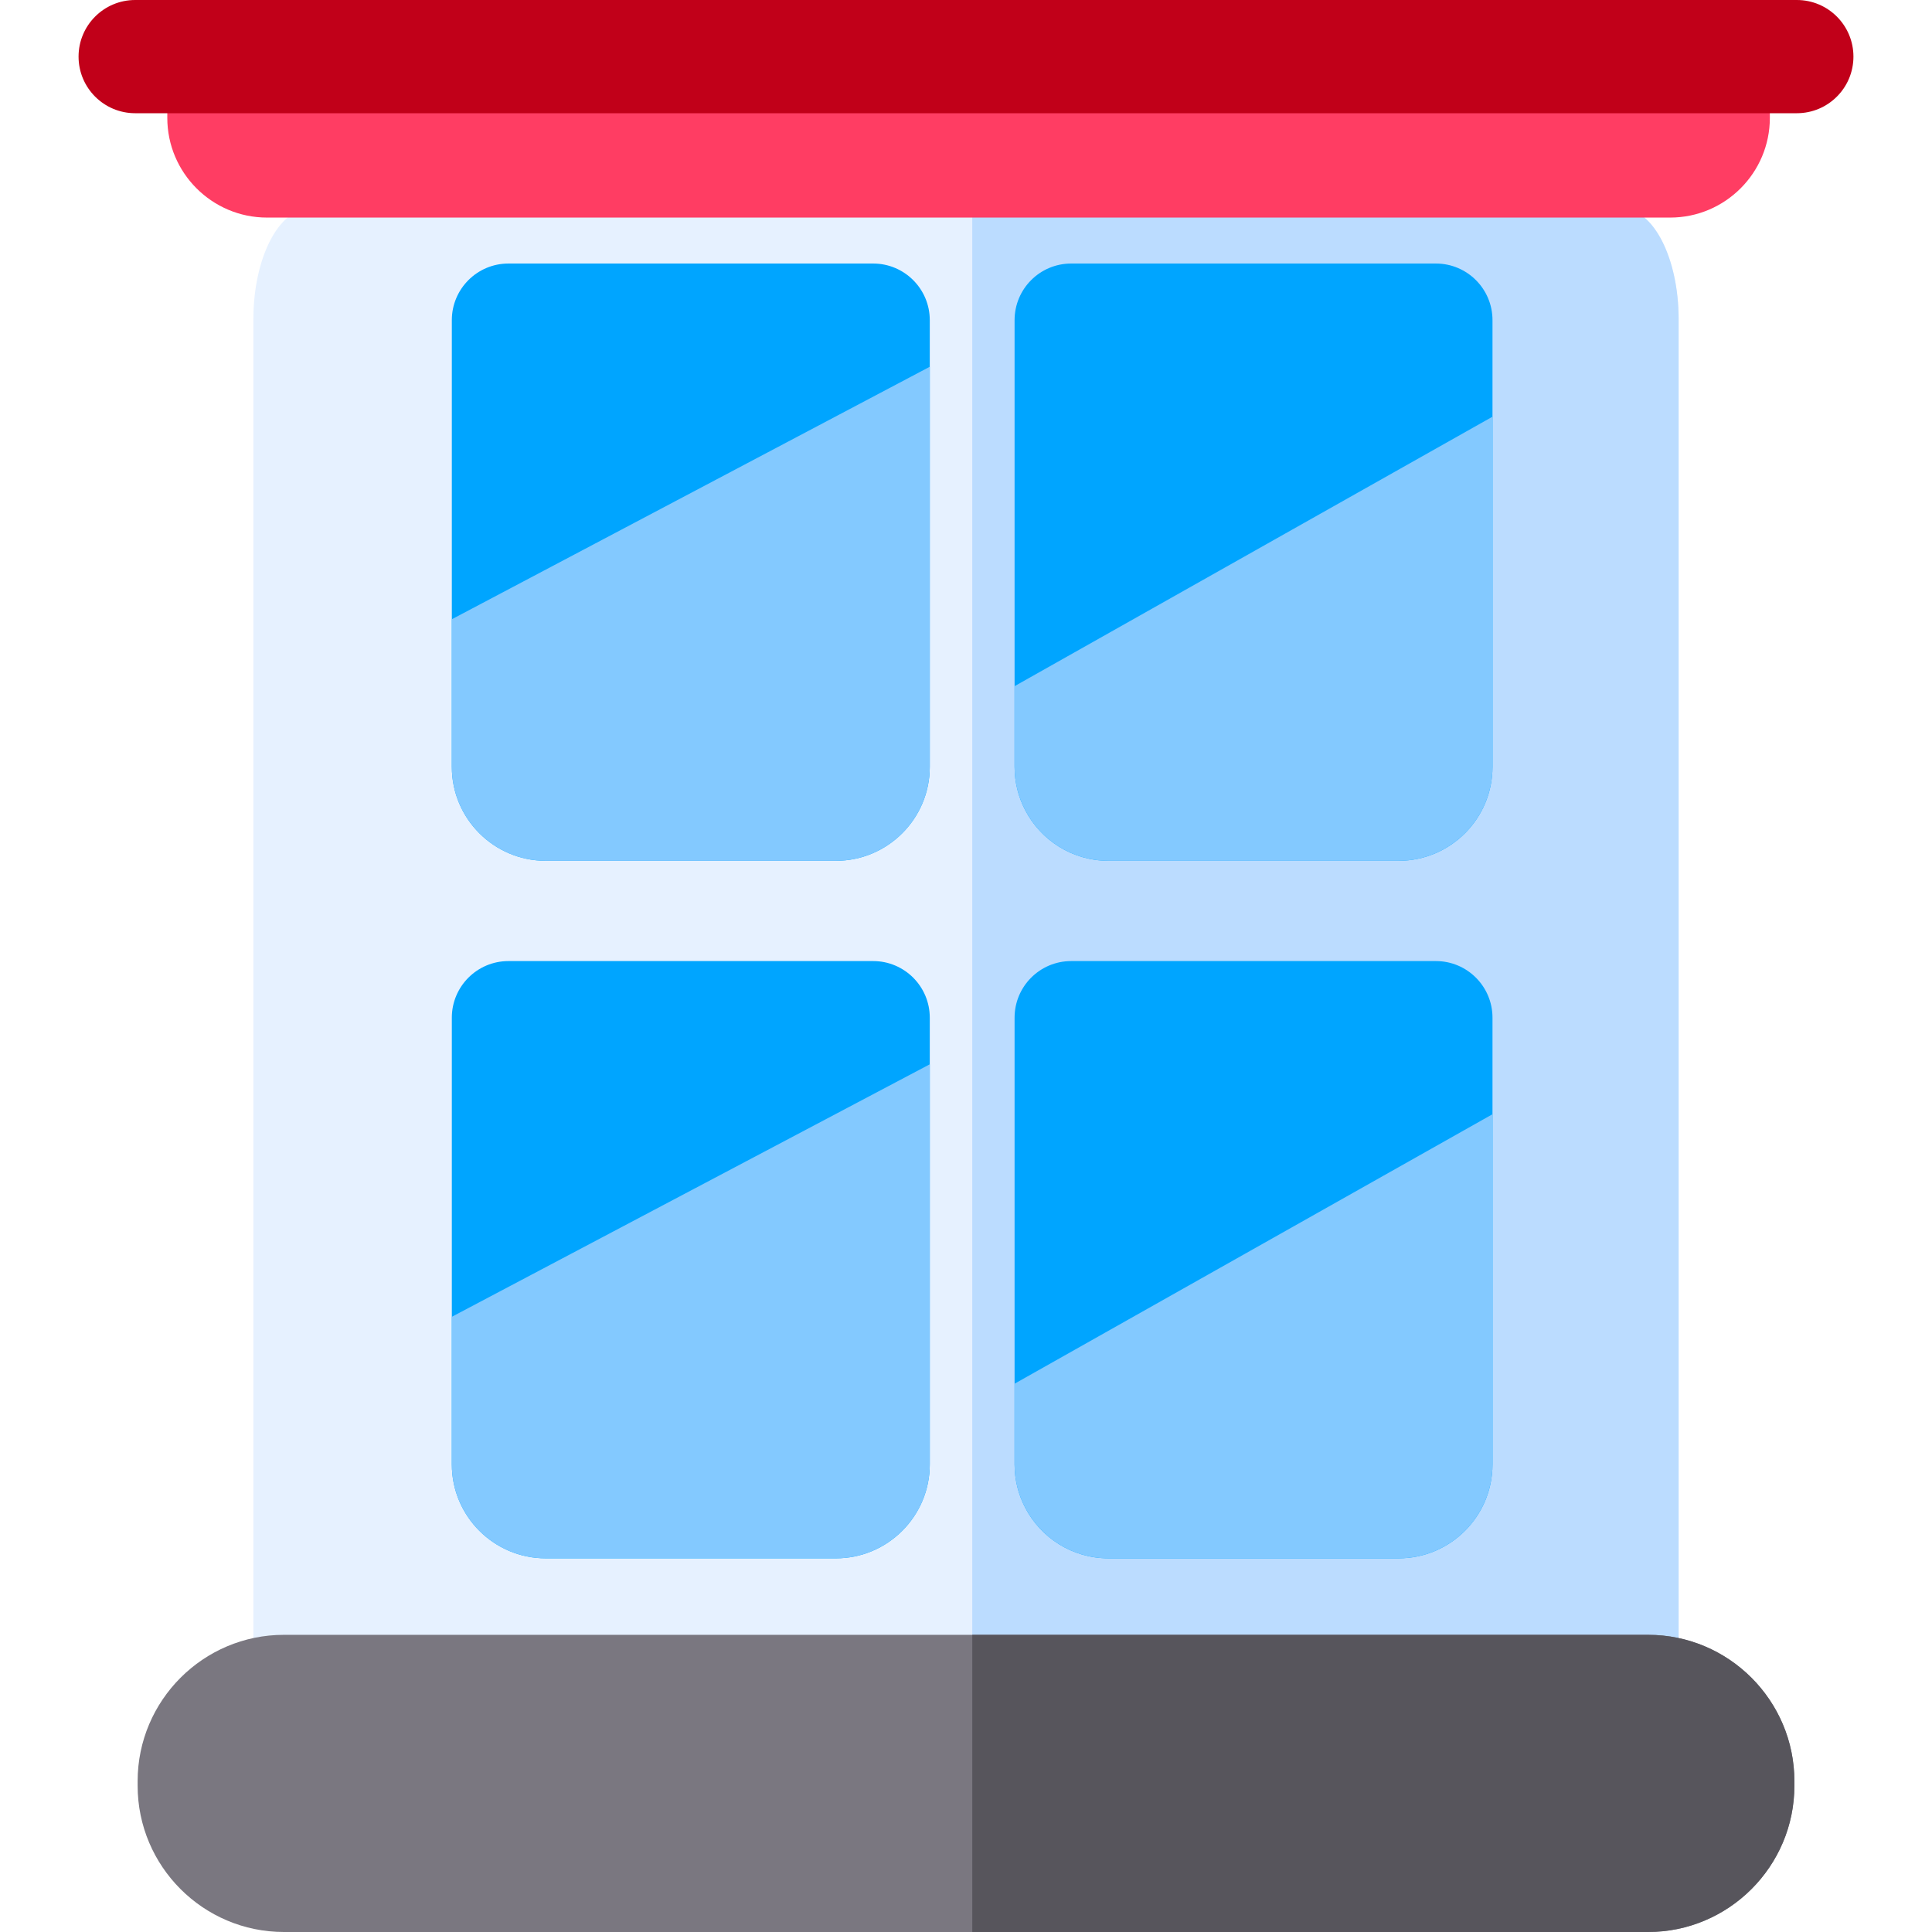
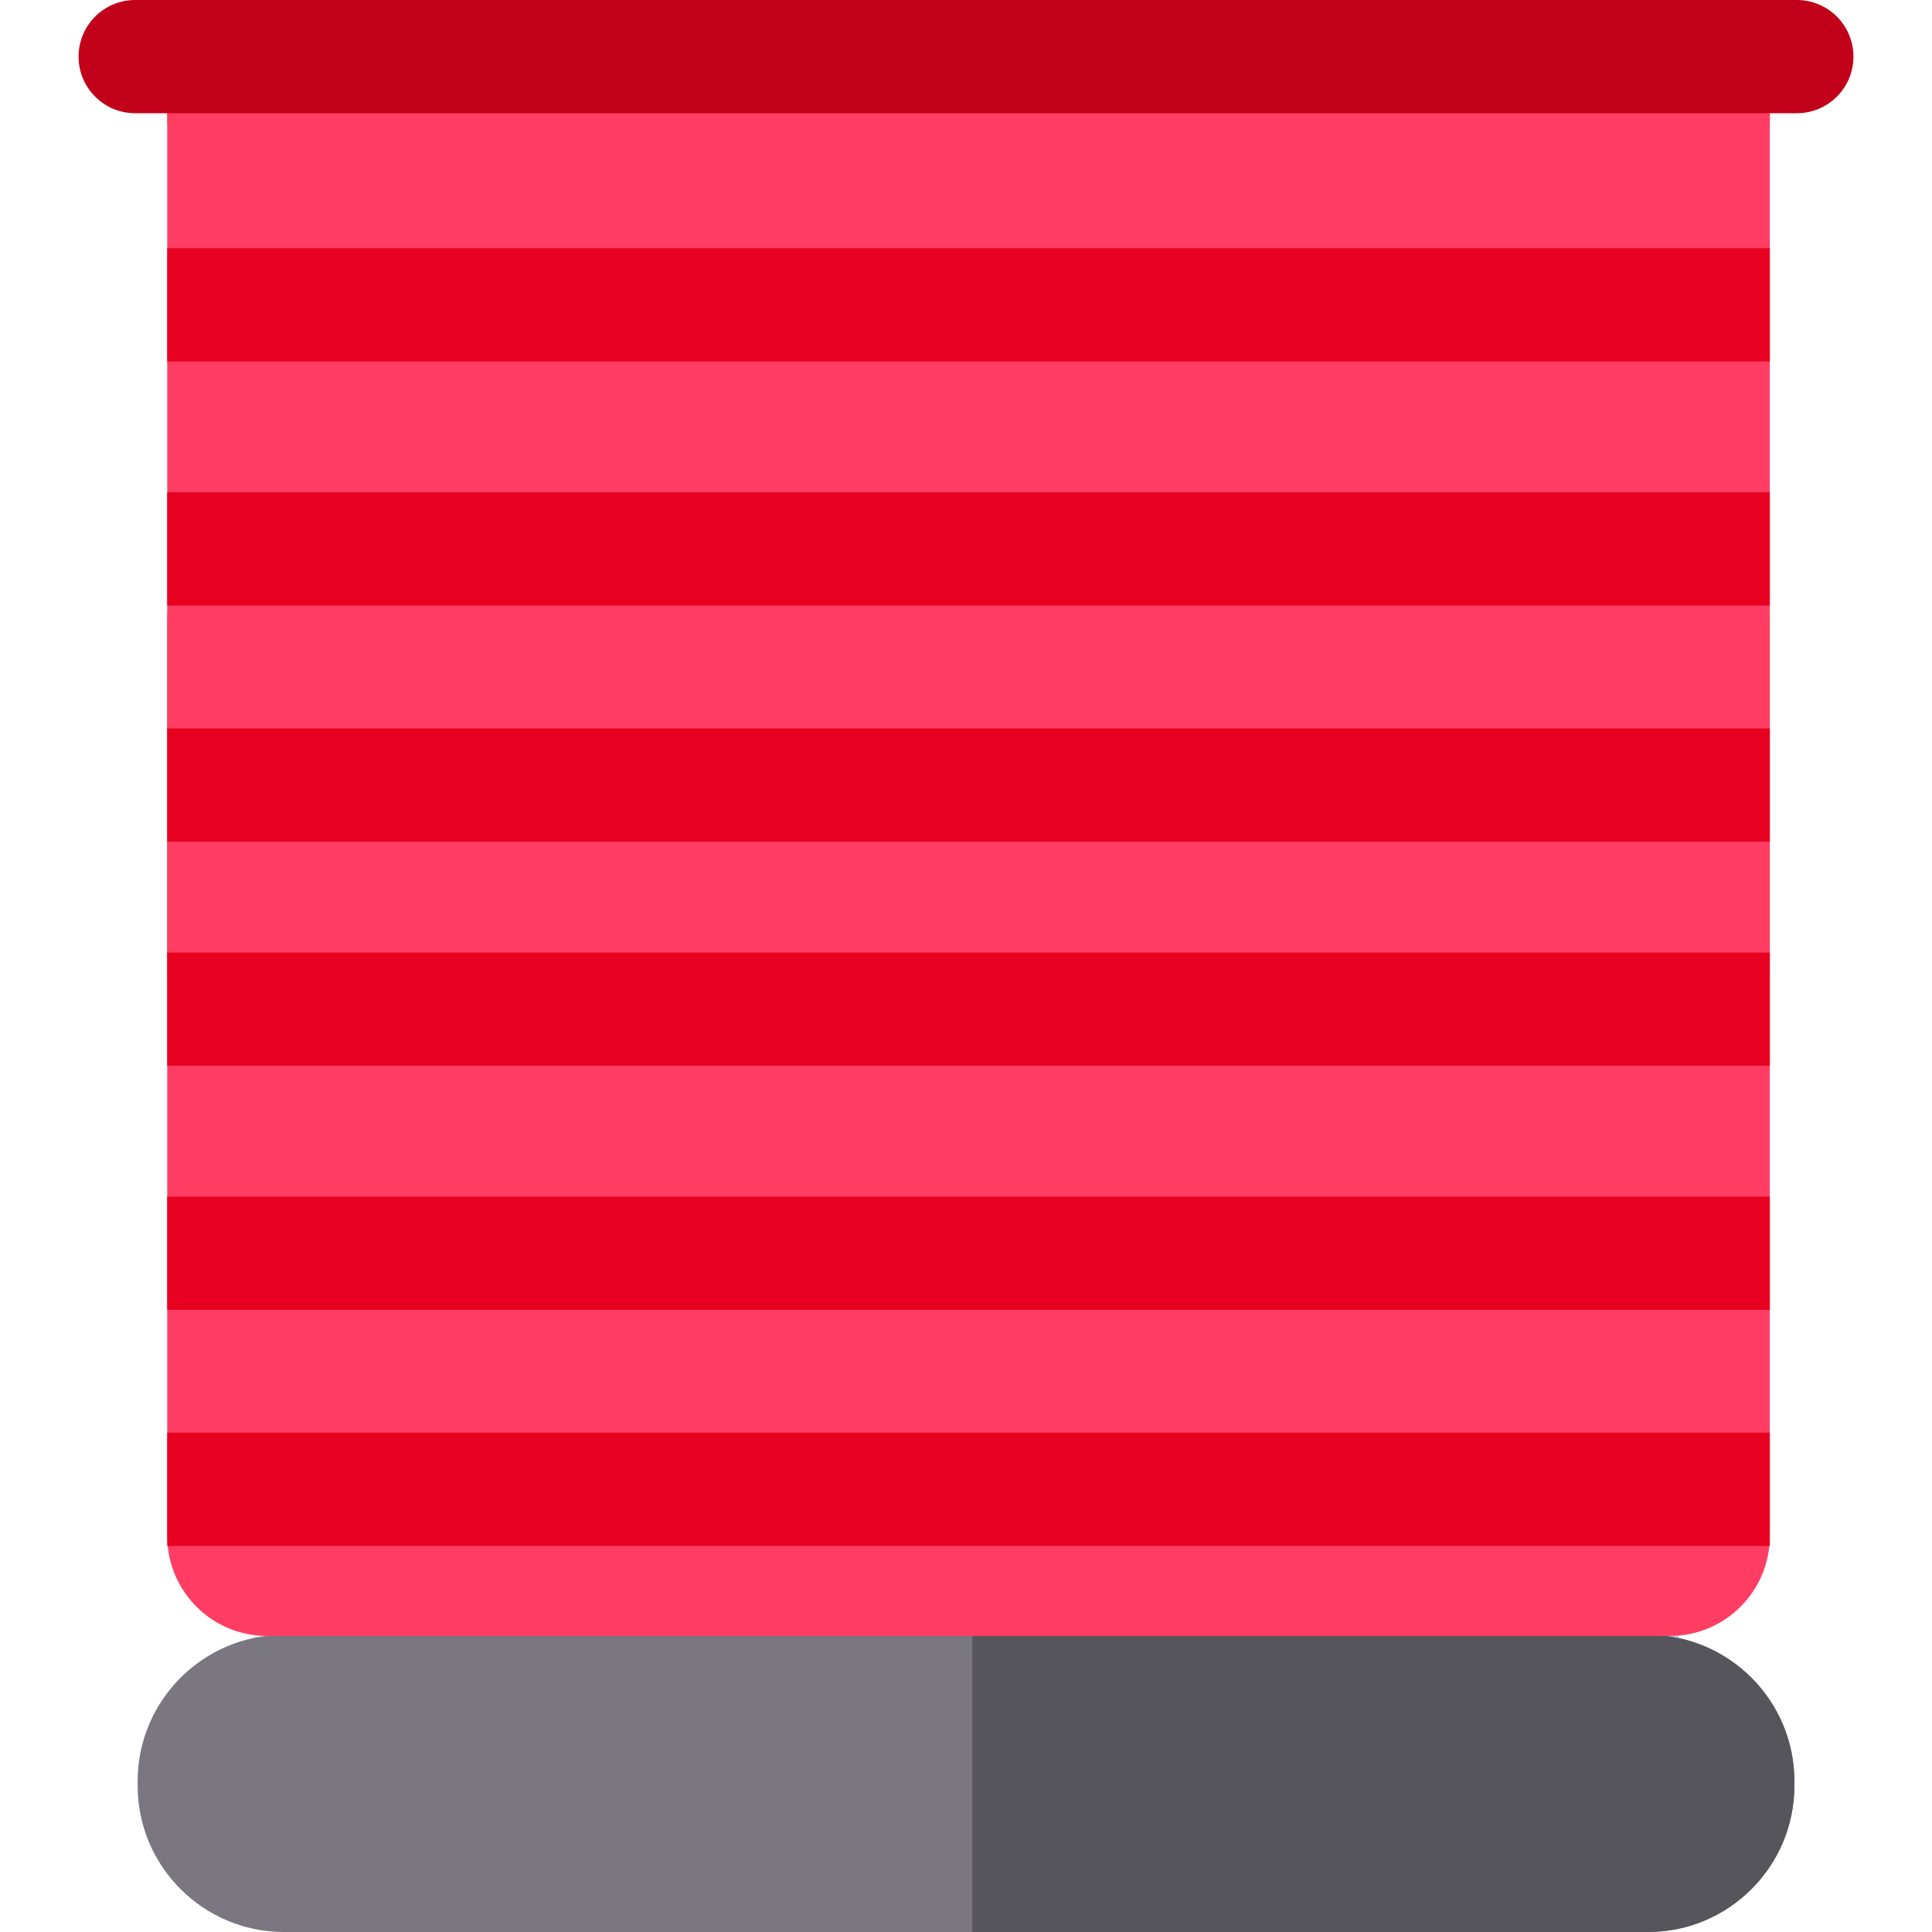
<svg xmlns="http://www.w3.org/2000/svg" xml:space="preserve" style="enable-background:new 0 0 512 512;" viewBox="0 0 512 512" y="0px" x="0px" id="Capa_1" version="1.1">
  <defs id="defs67" />
  <path id="path2" d="M 444.856,84.614 V 463.251 H 67.149 V 84.614 c 0,-16.2 6.721,-29.349 15.003,-29.349 h 347.701 c 8.282,0.002 15.003,13.15 15.003,29.349 z" style="fill:#e6f1ff;stroke-width:1.399" />
  <path id="path4" d="M 444.856,84.614 V 463.251 H 257.663 V 55.267 h 172.19 c 8.282,0 15.003,13.148 15.003,29.347 z" style="fill:#bbdcff;stroke-width:1.399" />
  <g id="g894">
    <g id="g10">
      <path style="fill:#00A5FF;" d="M246.401,269.697v118.401c0,13.712-11.162,24.874-24.874,24.874h-76.914   c-13.712,0-24.874-11.162-24.874-24.874V269.697c0-8.281,6.721-15.003,15.003-15.003h96.657   C239.68,254.695,246.401,261.416,246.401,269.697z" id="path6" />
      <path style="fill:#00A5FF;" d="M395.527,269.697v118.401c0,13.712-11.152,24.874-24.874,24.874h-76.904   c-9.592,0-17.933-5.451-22.064-13.422c-1.8-3.431-2.811-7.321-2.811-11.452V269.697c0-8.281,6.711-15.003,15.003-15.003h96.647   C388.816,254.695,395.527,261.416,395.527,269.697z" id="path8" />
    </g>
    <g id="g16">
      <path style="fill:#83C9FF;" d="M395.527,295.282v92.816c0,13.712-11.152,24.874-24.874,24.874h-76.904   c-9.592,0-17.933-5.451-22.064-13.422c-1.8-3.431-2.811-7.321-2.811-11.452v-21.404L395.527,295.282z" id="path12" />
      <path style="fill:#83C9FF;" d="M246.401,282.05v106.049c0,13.712-11.162,24.874-24.874,24.874h-76.914   c-13.712,0-24.874-11.162-24.874-24.874v-39.137L246.401,282.05z" id="path14" />
    </g>
  </g>
  <path id="path30" d="M475.531,472.033v1.19c0,21.384-17.403,38.777-38.787,38.777H75.251  c-21.384,0-38.777-17.393-38.777-38.777v-1.19c0-21.384,17.393-38.787,38.777-38.787h361.494  C458.128,433.246,475.531,450.649,475.531,472.033z" style="fill:#7A7780;" />
  <path id="path32" d="M475.531,472.033v1.19c0,21.384-17.403,38.777-38.787,38.777H257.663v-78.754h179.081  C458.128,433.246,475.531,450.649,475.531,472.033z" style="fill:#57555C;" />
  <g id="g34">
</g>
  <g id="g36">
</g>
  <g id="g38">
</g>
  <g id="g40">
</g>
  <g id="g42">
</g>
  <g id="g44">
</g>
  <g id="g46">
</g>
  <g id="g48">
</g>
  <g id="g50">
</g>
  <g id="g52">
</g>
  <g id="g54">
</g>
  <g id="g56">
</g>
  <g id="g58">
</g>
  <g id="g60">
</g>
  <g id="g62">
</g>
  <g transform="translate(0,-184.8545)" id="g908">
    <g id="g900">
      <path id="path896" d="m 246.401,269.697 v 118.401 c 0,13.712 -11.162,24.874 -24.874,24.874 h -76.914 c -13.712,0 -24.874,-11.162 -24.874,-24.874 V 269.697 c 0,-8.281 6.721,-15.003 15.003,-15.003 h 96.657 c 8.281,0.001 15.002,6.722 15.002,15.003 z" style="fill:#00a5ff" />
      <path id="path898" d="m 395.527,269.697 v 118.401 c 0,13.712 -11.152,24.874 -24.874,24.874 h -76.904 c -9.592,0 -17.933,-5.451 -22.064,-13.422 -1.8,-3.431 -2.811,-7.321 -2.811,-11.452 V 269.697 c 0,-8.281 6.711,-15.003 15.003,-15.003 h 96.647 c 8.292,0.001 15.003,6.722 15.003,15.003 z" style="fill:#00a5ff" />
    </g>
    <g id="g906">
      <path id="path902" d="m 395.527,295.282 v 92.816 c 0,13.712 -11.152,24.874 -24.874,24.874 h -76.904 c -9.592,0 -17.933,-5.451 -22.064,-13.422 -1.8,-3.431 -2.811,-7.321 -2.811,-11.452 v -21.404 z" style="fill:#83c9ff" />
      <path id="path904" d="m 246.401,282.05 v 106.049 c 0,13.712 -11.162,24.874 -24.874,24.874 h -76.914 c -13.712,0 -24.874,-11.162 -24.874,-24.874 v -39.137 z" style="fill:#83c9ff" />
    </g>
  </g>
  <path id="path18" d="M 44.336,4.992 V 31.234 c 0,14.573 11.851,26.426 26.424,26.426 H 442.605 c 14.563,0 26.424,-11.853 26.424,-26.426 V 4.992 Z" style="fill:#ff3d63" />
+   <path id="path18-3" d="M 469.014,15.039 V 258.312 c 0,14.573 -11.862,26.425 -26.425,26.425 H 70.744 c -14.573,0 -26.425,-11.852 -26.425,-26.425 V 15.039 c 0,-8.282 6.711,-15.003 15.003,-15.003 H 454.011 c 8.282,0 15.003,6.721 15.003,15.003 z" style="fill:#ff3d63" />
+   <path style="fill:#ff3d63" d="m 469.014,163.843 v 243.273 c 0,14.573 -11.862,26.425 -26.425,26.425 H 70.744 c -14.573,0 -26.425,-11.852 -26.425,-26.425 v -243.273 c 0,-8.282 6.711,-15.003 15.003,-15.003 H 454.011 c 8.282,0 15.003,6.721 15.003,15.003 z" id="path1003" />
+   <g transform="translate(-0.01622596,0.03639553)" id="g28">
+     <rect id="rect22" height="30.005" width="424.695" style="fill:#e70020" y="193.004" x="44.338" />
+     <rect id="rect24" height="30.005" width="424.695" style="fill:#e70020" y="130.433" x="44.338" />
+     <rect id="rect26" height="30.005" width="424.695" style="fill:#e70020" y="65.752" x="44.338" />
+   </g>
  <path id="path20" d="M476.179,30.005H35.822c-8.285,0-15.003-6.717-15.003-15.003S27.536,0,35.822,0h440.356  c8.285,0,15.003,6.717,15.003,15.003S484.465,30.005,476.179,30.005z" style="fill:#C10019;" />
+   <g id="g1011" transform="translate(-0.01622596,186.6754)">
+     <rect x="44.338" y="193.004" style="fill:#e70020" width="424.695" height="30.005" id="rect1005" />
+     <rect x="44.338" y="130.433" style="fill:#e70020" width="424.695" height="30.005" id="rect1007" />
+     <rect x="44.338" y="65.752" style="fill:#e70020" width="424.695" height="30.005" id="rect1009" />
+   </g>
</svg>
